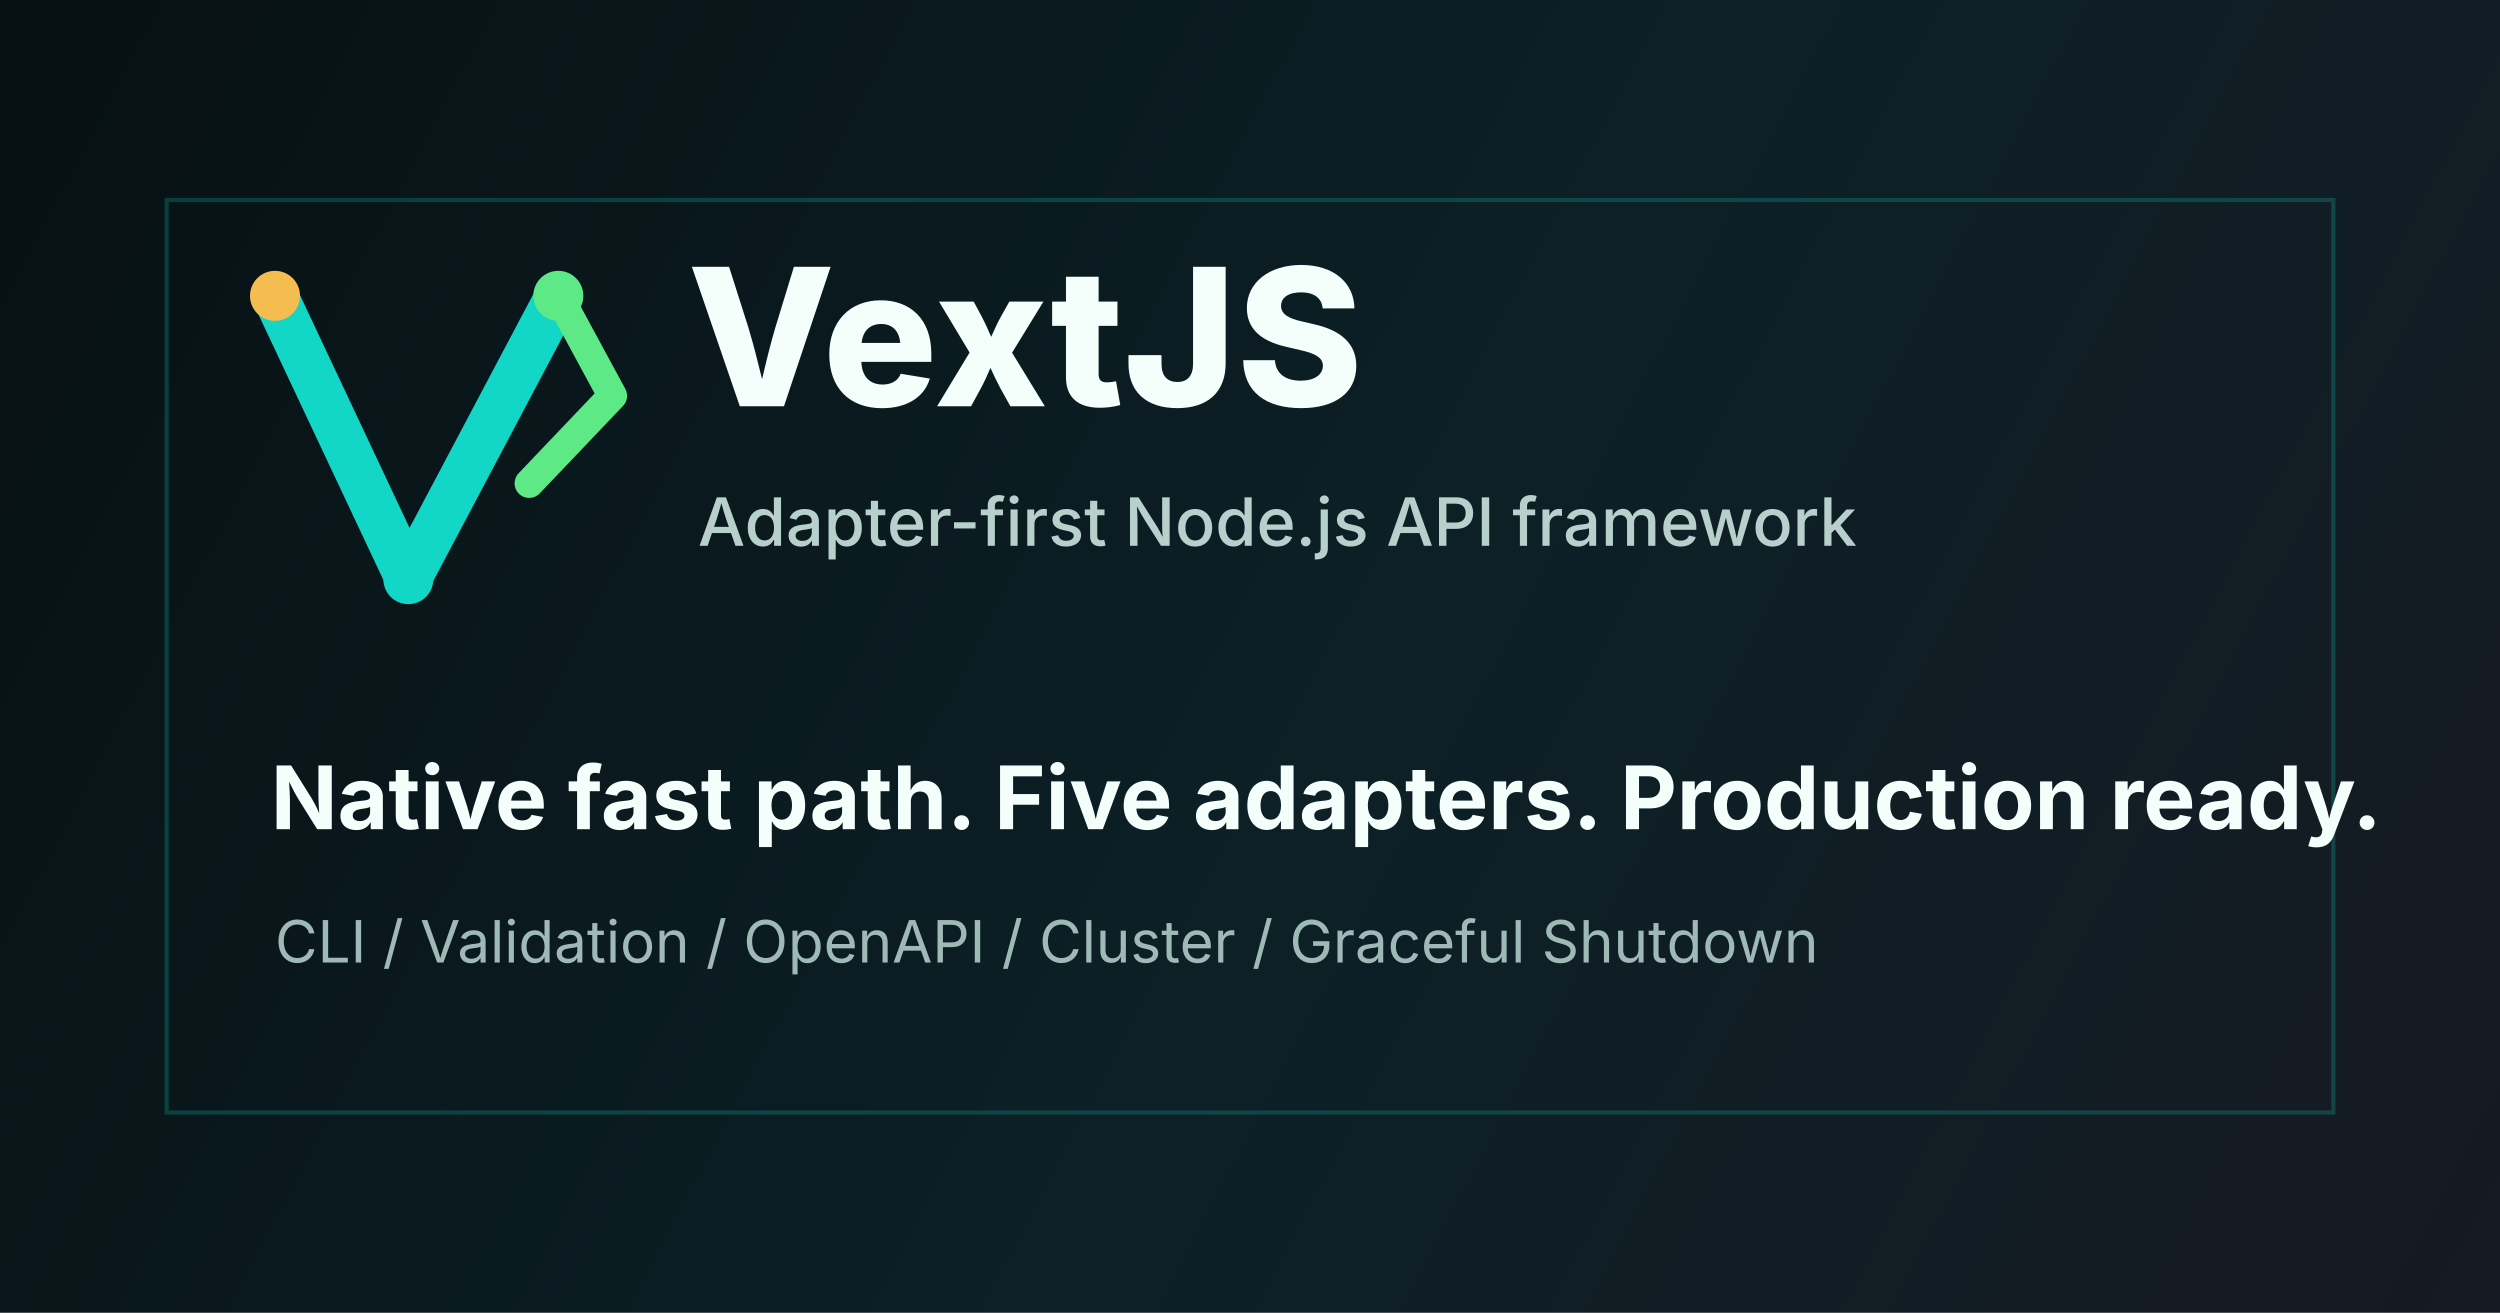
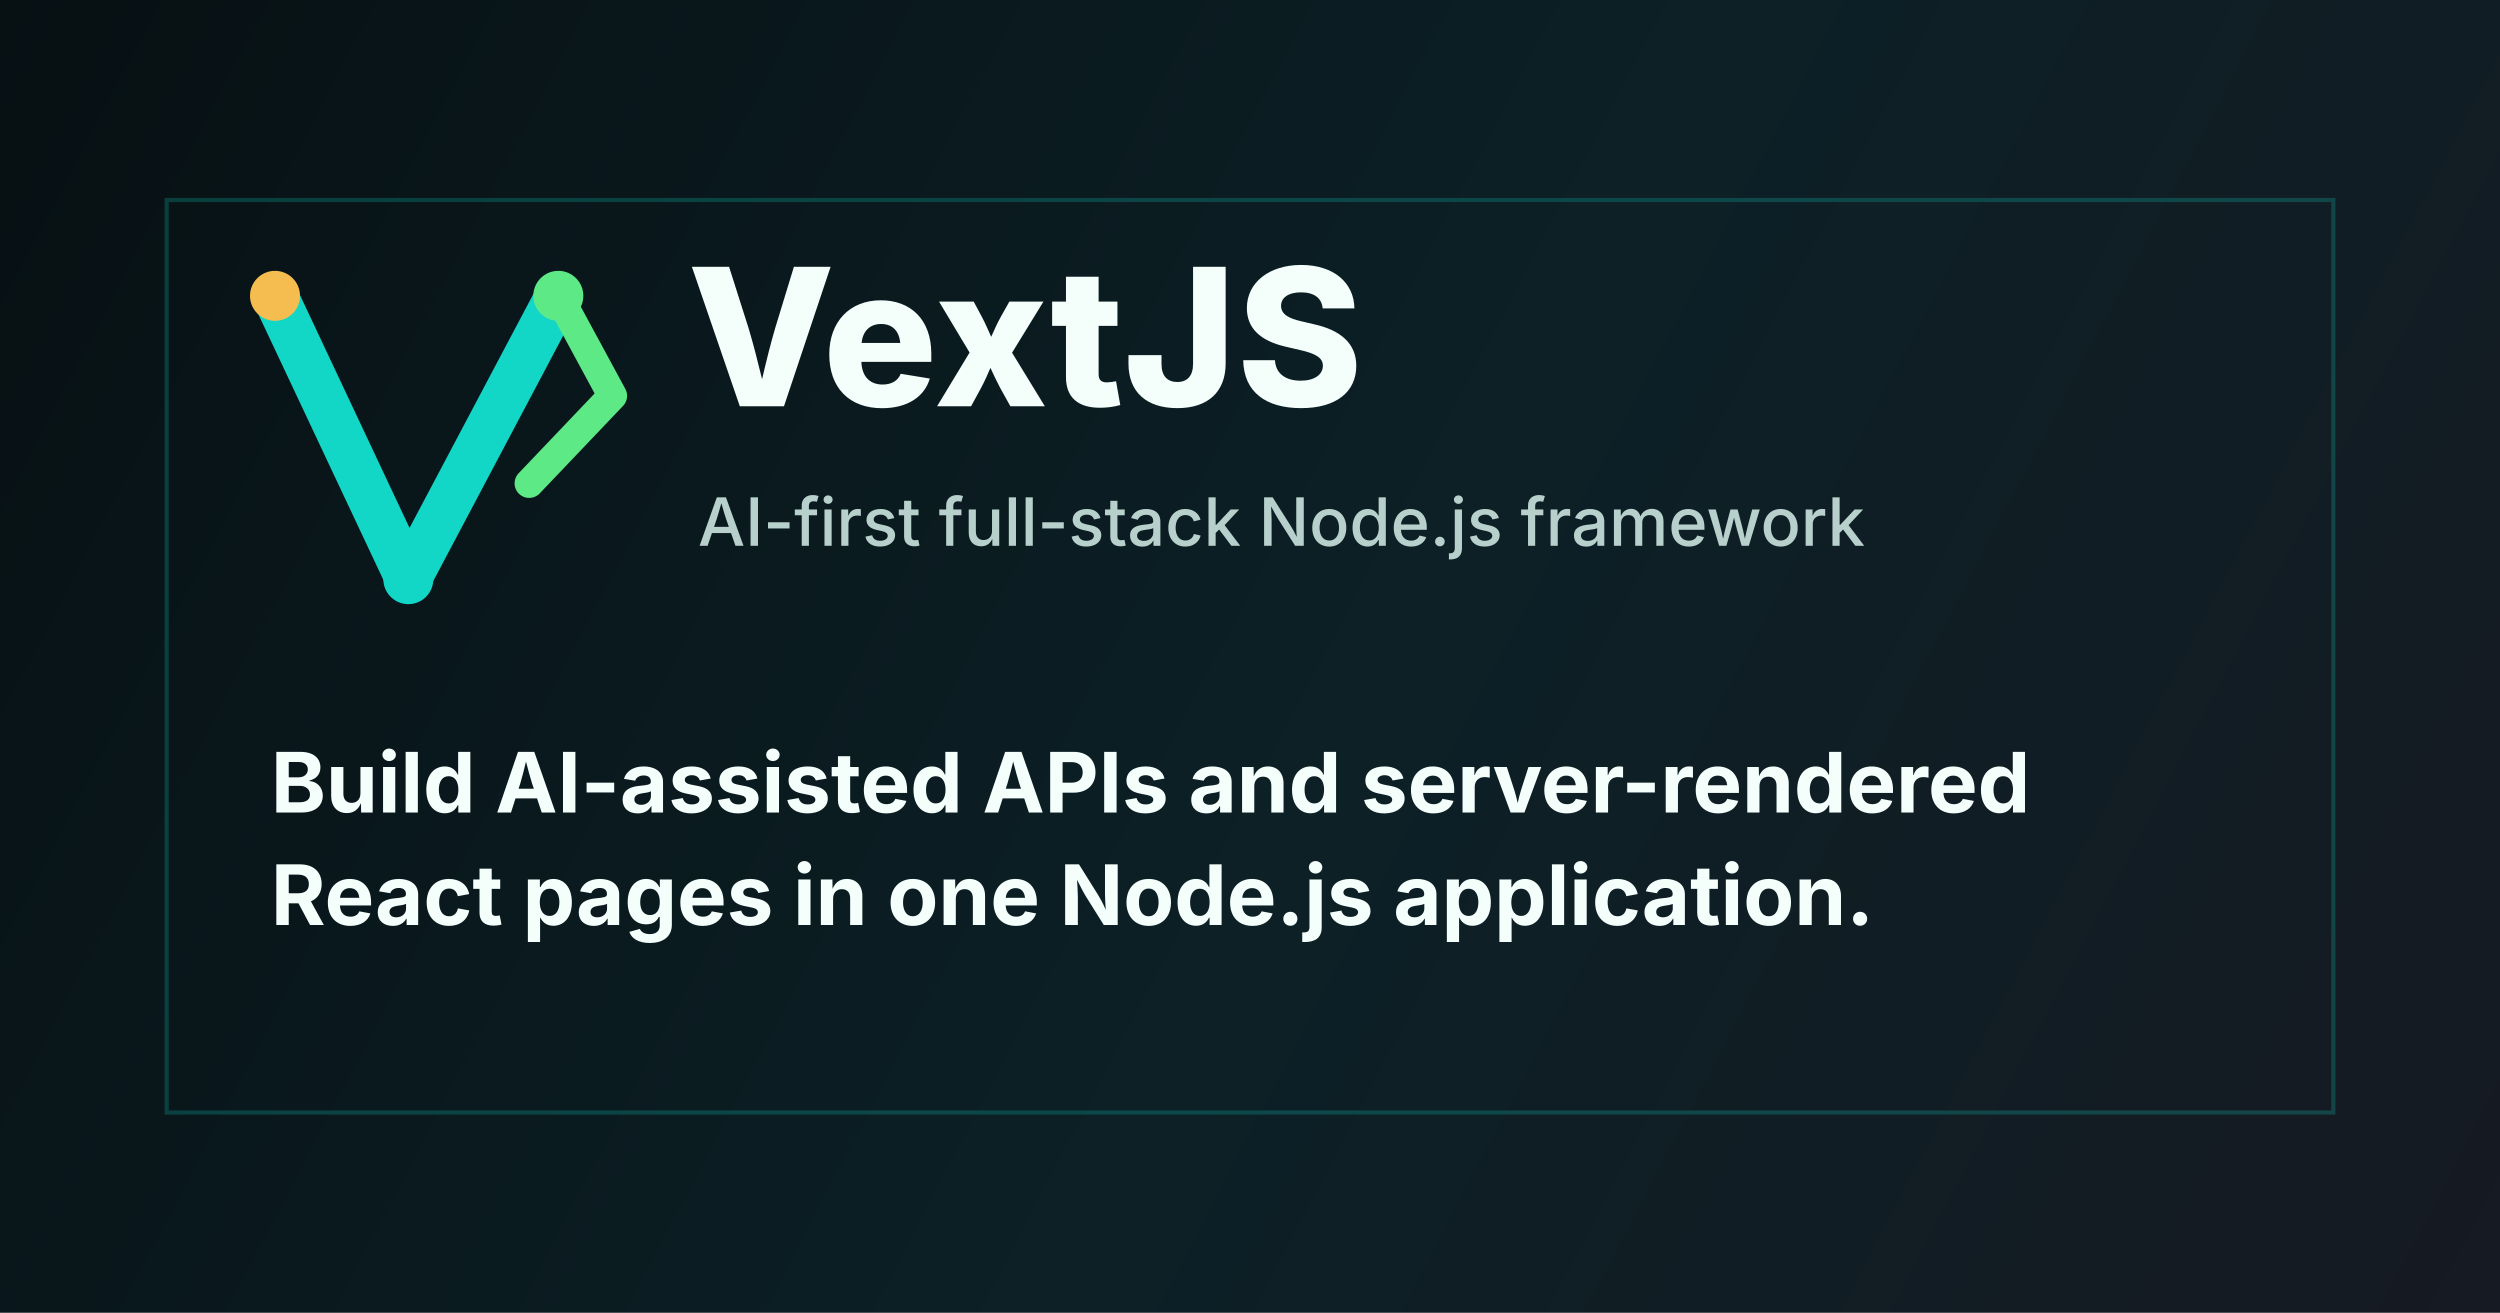
<svg xmlns="http://www.w3.org/2000/svg" viewBox="0 0 1200 630" fill="none">
  <rect width="1200" height="630" fill="#071013" />
  <path d="M0 0H1200V630H0V0Z" fill="url(#bg)" />
  <path d="M80 96H1120V534H80V96Z" stroke="#12D6C6" stroke-opacity="0.22" stroke-width="2" />
  <path d="M132 142L196 278L268 142" stroke="#12D6C6" stroke-width="22" stroke-linecap="round" stroke-linejoin="round" />
  <path d="M268 142L294 190L254 232" stroke="#5EE987" stroke-width="14" stroke-linecap="round" stroke-linejoin="round" />
  <circle cx="132" cy="142" r="12" fill="#F5BD4F" />
  <circle cx="196" cy="278" r="12" fill="#12D6C6" />
  <circle cx="268" cy="142" r="12" fill="#5EE987" />
  <text x="330" y="195" fill="#F4FFFC" font-family="Inter, Arial, sans-serif" font-size="92" font-weight="800">VextJS</text>
-   <text x="335" y="262" fill="#B7D0CC" font-family="Inter, Arial, sans-serif" font-size="32" font-weight="500">Adapter-first Node.js API framework</text>
-   <text x="130" y="398" fill="#F4FFFC" font-family="Inter, Arial, sans-serif" font-size="42" font-weight="750">Native fast path. Five adapters. Production ready.</text>
-   <text x="132" y="462" fill="#9FBAB6" font-family="Inter, Arial, sans-serif" font-size="28">CLI / Validation / OpenAPI / Cluster / Graceful Shutdown</text>
+   <text x="335" y="262" fill="#B7D0CC" font-family="Inter, Arial, sans-serif" font-size="32" font-weight="500">AI-first full-stack Node.js framework</text>
+   <text x="130" y="390" fill="#F4FFFC" font-family="Inter, Arial, sans-serif" font-size="40" font-weight="750">Build AI-assisted APIs and server-rendered</text>
+   <text x="130" y="444" fill="#F4FFFC" font-family="Inter, Arial, sans-serif" font-size="40" font-weight="750">React pages in one Node.js application.</text>
  <defs>
    <linearGradient id="bg" x1="0" y1="0" x2="1200" y2="630" gradientUnits="userSpaceOnUse">
      <stop stop-color="#071013" />
      <stop offset="0.54" stop-color="#0C2026" />
      <stop offset="1" stop-color="#161A22" />
    </linearGradient>
  </defs>
</svg>
